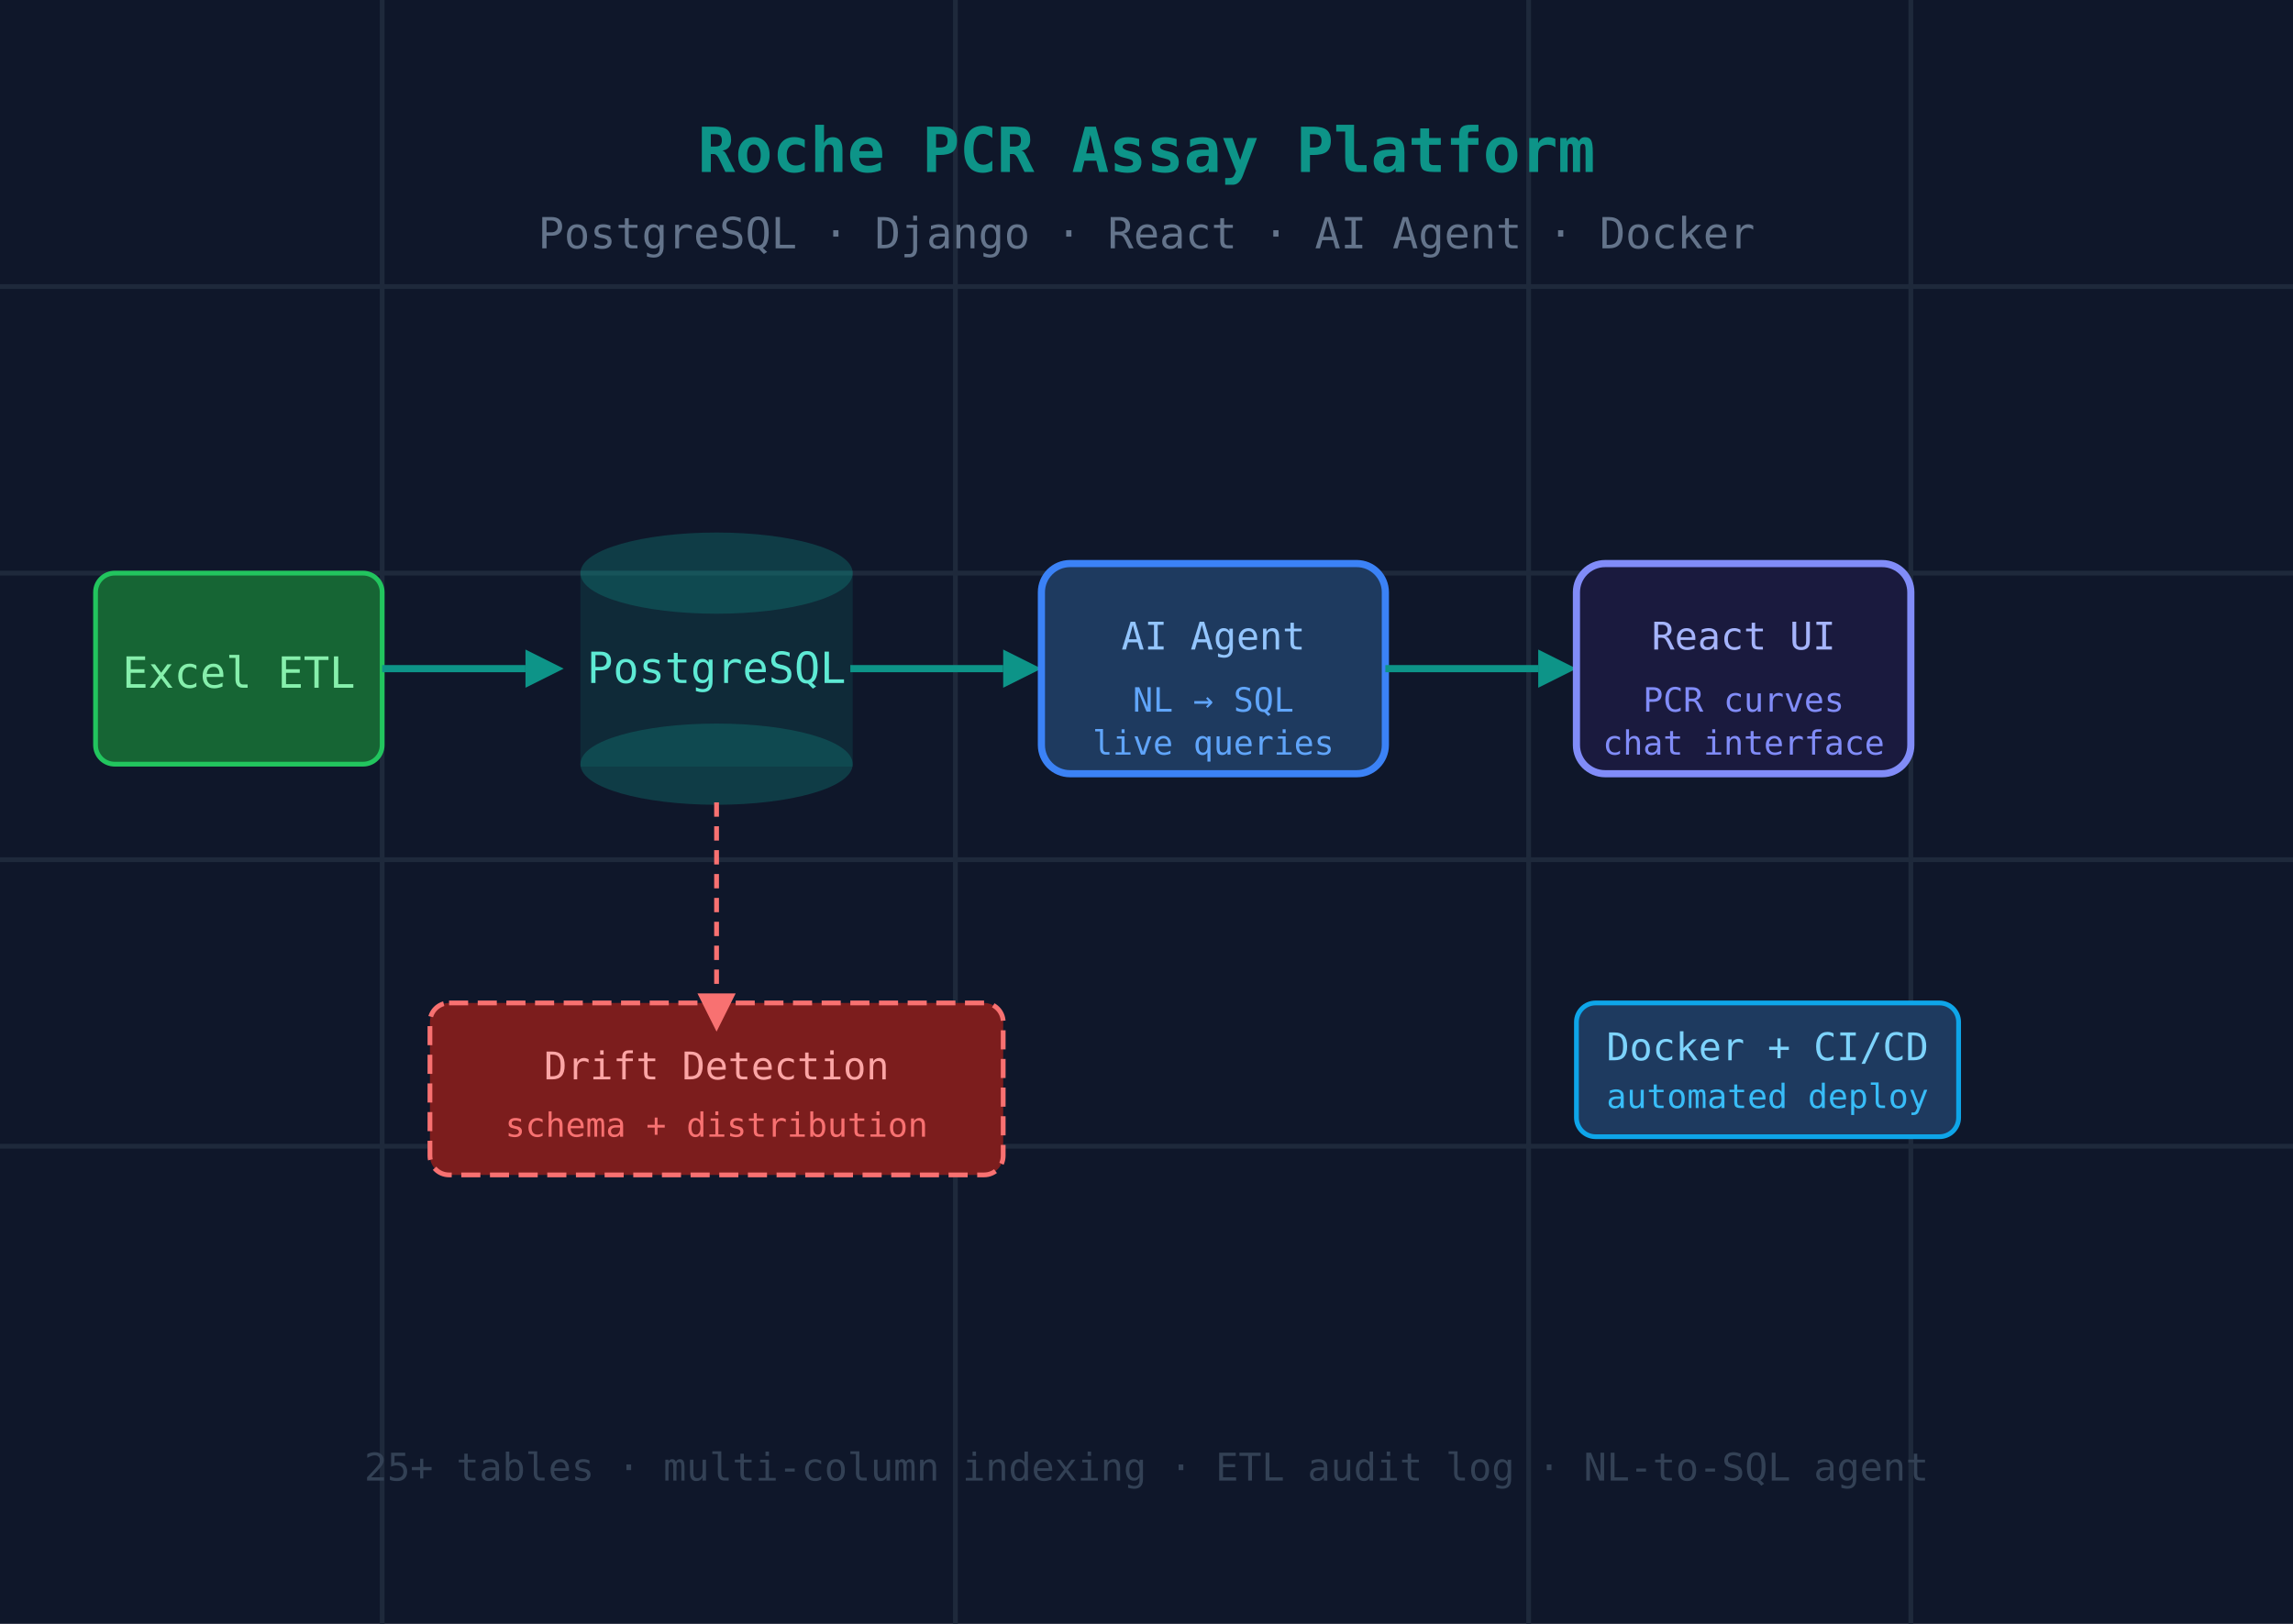
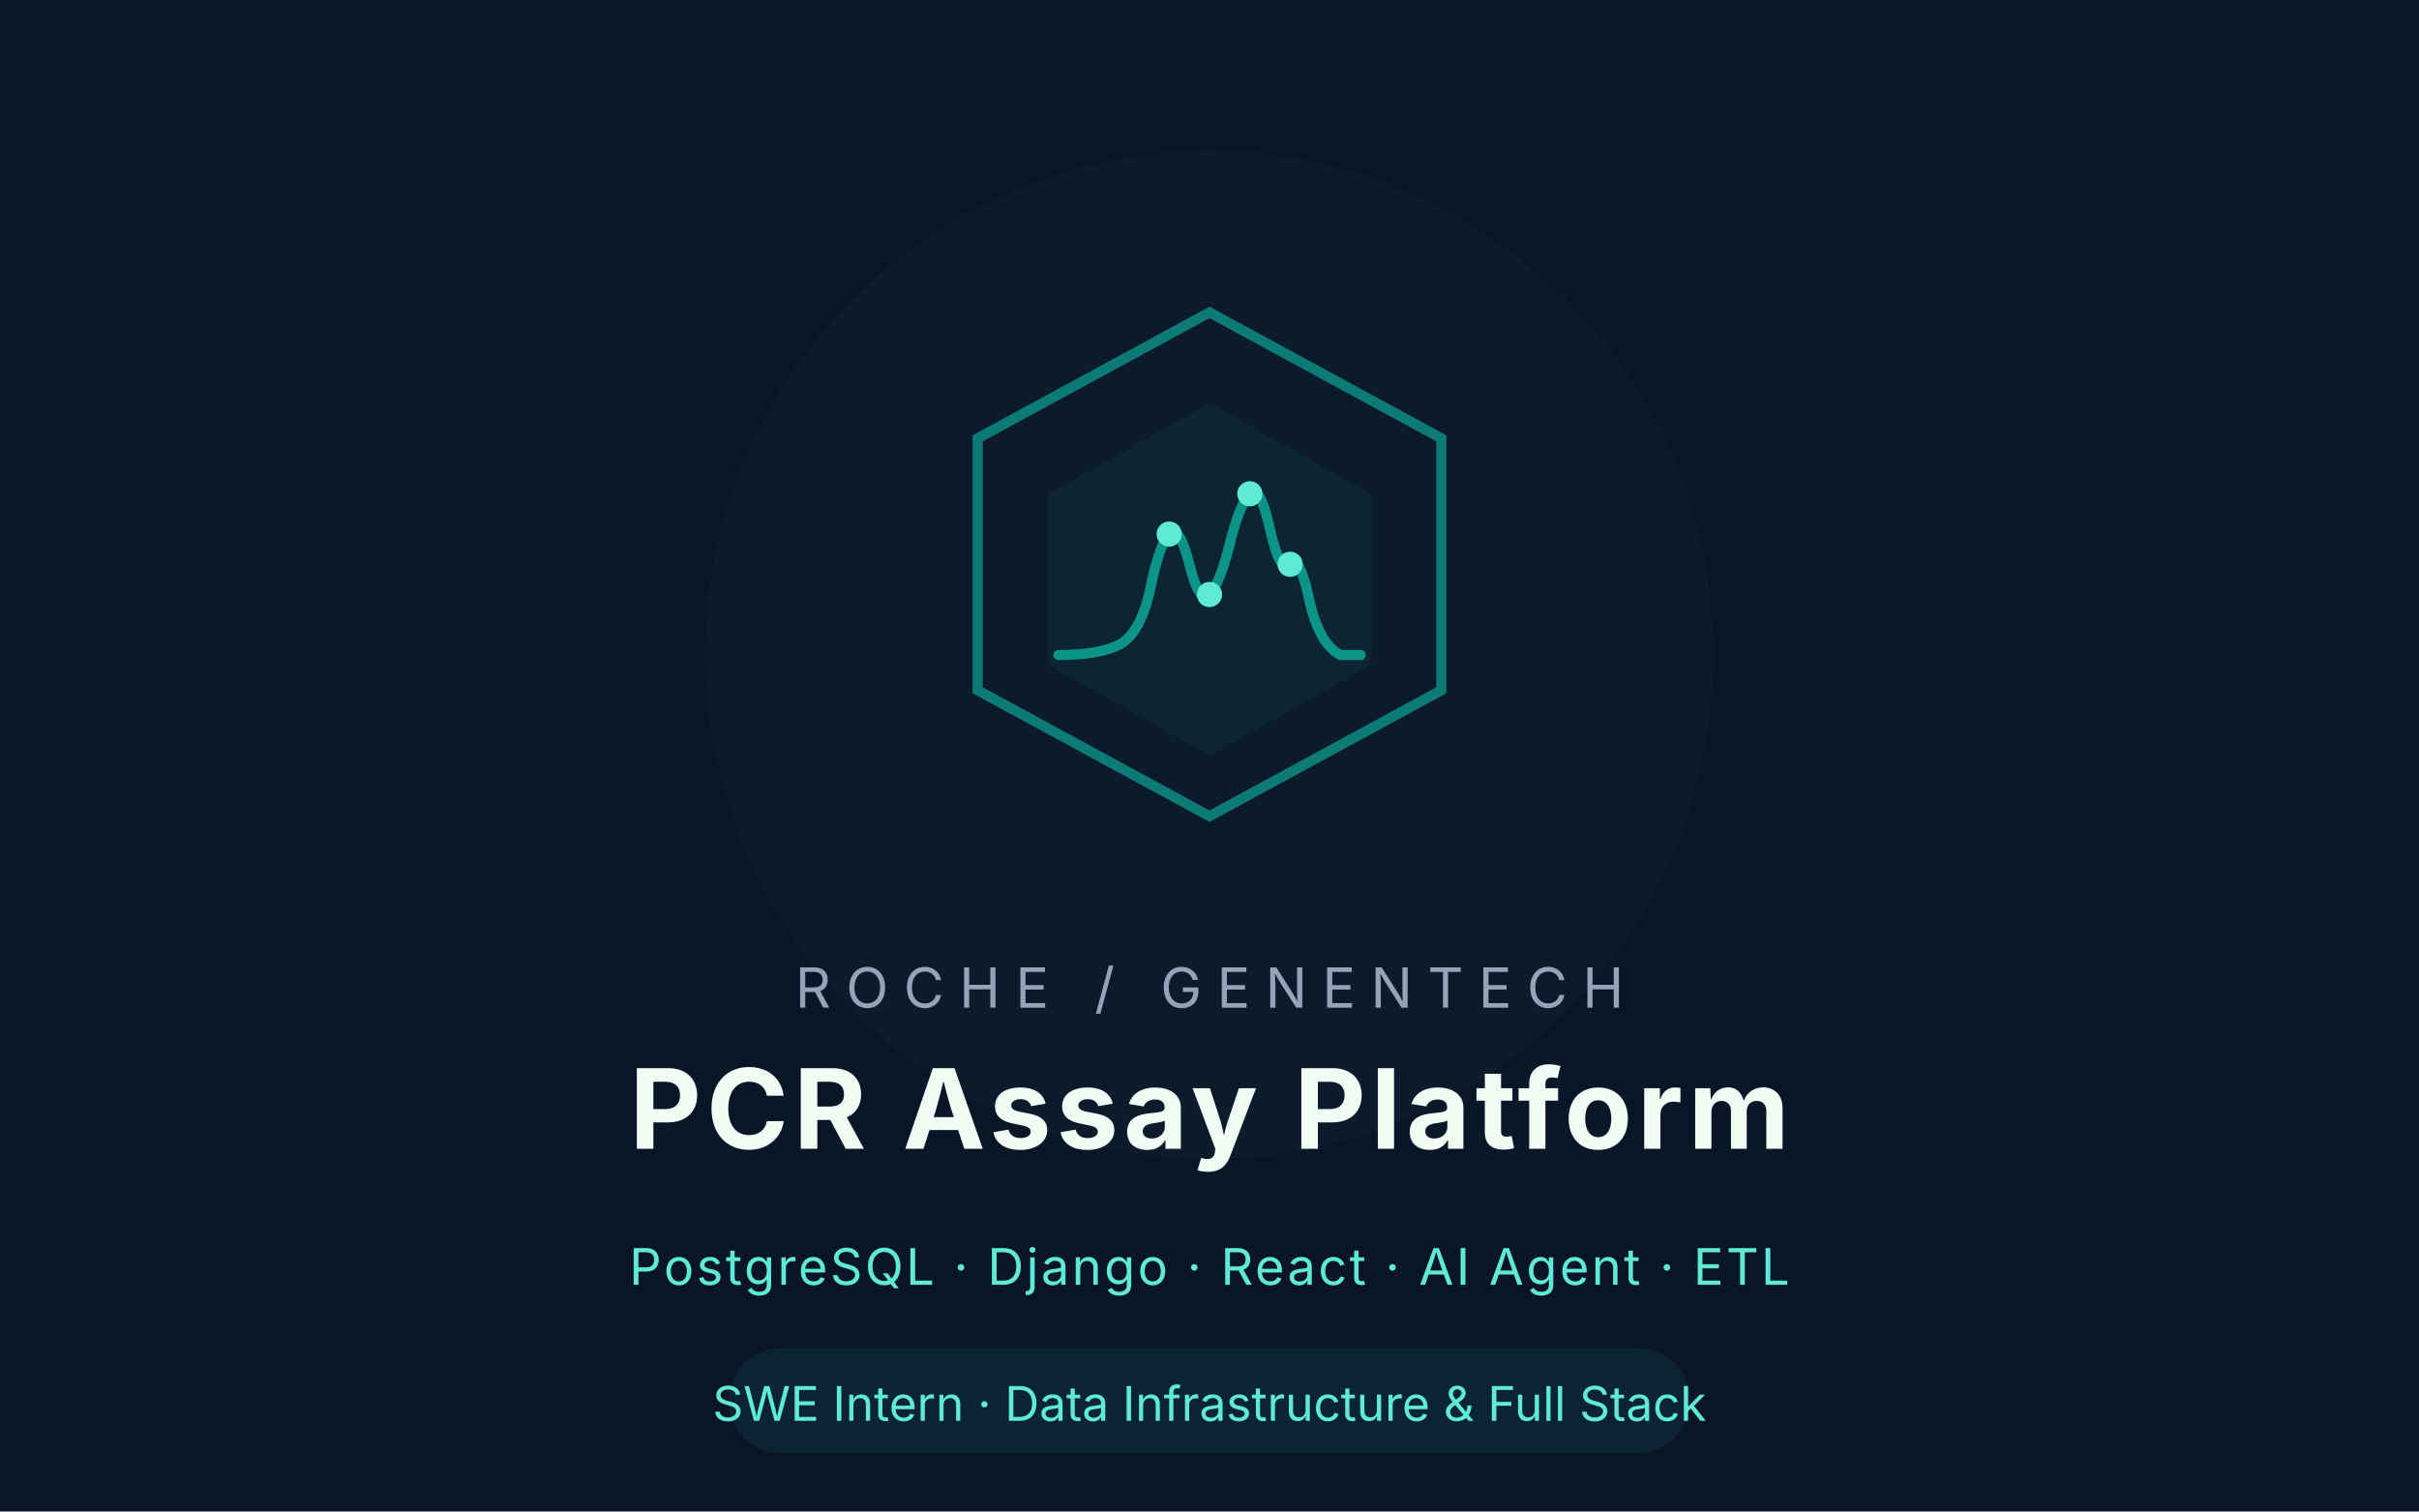
- <svg xmlns="http://www.w3.org/2000/svg" viewBox="0 0 480 340" font-family="monospace">
-   <rect width="480" height="340" fill="#0f172a" />
-   <line x1="0" y1="60" x2="480" y2="60" stroke="#1e293b" stroke-width="1" />
-   <line x1="0" y1="120" x2="480" y2="120" stroke="#1e293b" stroke-width="1" />
-   <line x1="0" y1="180" x2="480" y2="180" stroke="#1e293b" stroke-width="1" />
-   <line x1="0" y1="240" x2="480" y2="240" stroke="#1e293b" stroke-width="1" />
-   <line x1="80" y1="0" x2="80" y2="340" stroke="#1e293b" stroke-width="1" />
-   <line x1="200" y1="0" x2="200" y2="340" stroke="#1e293b" stroke-width="1" />
-   <line x1="320" y1="0" x2="320" y2="340" stroke="#1e293b" stroke-width="1" />
-   <line x1="400" y1="0" x2="400" y2="340" stroke="#1e293b" stroke-width="1" />
-   <rect x="20" y="120" width="60" height="40" rx="4" fill="#166534" stroke="#22c55e" stroke-width="1" />
-   <text x="50" y="144" text-anchor="middle" fill="#86efac" font-size="9">Excel ETL</text>
-   <line x1="80" y1="140" x2="110" y2="140" stroke="#0d9488" stroke-width="1.5" />
-   <polygon points="110,136 118,140 110,144" fill="#0d9488" />
-   <ellipse cx="150" cy="120" rx="28" ry="8" fill="#0d9488" opacity="0.3" stroke="#0d9488" stroke-width="1" />
-   <rect x="122" y="120" width="56" height="40" fill="#0d9488" opacity="0.15" stroke="#0d9488" stroke-width="1" />
-   <ellipse cx="150" cy="160" rx="28" ry="8" fill="#0d9488" opacity="0.3" stroke="#0d9488" stroke-width="1" />
-   <text x="150" y="143" text-anchor="middle" fill="#5eead4" font-size="9">PostgreSQL</text>
-   <line x1="178" y1="140" x2="210" y2="140" stroke="#0d9488" stroke-width="1.5" />
-   <polygon points="210,136 218,140 210,144" fill="#0d9488" />
-   <rect x="218" y="118" width="72" height="44" rx="6" fill="#1e3a5f" stroke="#3b82f6" stroke-width="1.5" />
-   <text x="254" y="136" text-anchor="middle" fill="#93c5fd" font-size="8">AI Agent</text>
-   <text x="254" y="149" text-anchor="middle" fill="#60a5fa" font-size="7">NL → SQL</text>
-   <text x="254" y="158" text-anchor="middle" fill="#60a5fa" font-size="7">live queries</text>
-   <line x1="290" y1="140" x2="322" y2="140" stroke="#0d9488" stroke-width="1.5" />
-   <polygon points="322,136 330,140 322,144" fill="#0d9488" />
-   <rect x="330" y="118" width="70" height="44" rx="6" fill="#1a1a3e" stroke="#818cf8" stroke-width="1.5" />
-   <text x="365" y="136" text-anchor="middle" fill="#a5b4fc" font-size="8">React UI</text>
-   <text x="365" y="149" text-anchor="middle" fill="#818cf8" font-size="7">PCR curves</text>
-   <text x="365" y="158" text-anchor="middle" fill="#818cf8" font-size="7">chat interface</text>
-   <rect x="90" y="210" width="120" height="36" rx="4" fill="#7c1d1d" stroke="#f87171" stroke-width="1" stroke-dasharray="4,2" />
-   <text x="150" y="226" text-anchor="middle" fill="#fca5a5" font-size="8">Drift Detection</text>
-   <text x="150" y="238" text-anchor="middle" fill="#f87171" font-size="7">schema + distribution</text>
-   <line x1="150" y1="168" x2="150" y2="208" stroke="#f87171" stroke-width="1" stroke-dasharray="3,2" />
-   <polygon points="146,208 150,216 154,208" fill="#f87171" />
-   <rect x="330" y="210" width="80" height="28" rx="4" fill="#1e3a5f" stroke="#0ea5e9" stroke-width="1" />
-   <text x="370" y="222" text-anchor="middle" fill="#7dd3fc" font-size="8">Docker + CI/CD</text>
-   <text x="370" y="232" text-anchor="middle" fill="#38bdf8" font-size="7">automated deploy</text>
-   <text x="240" y="36" text-anchor="middle" fill="#0d9488" font-size="13" font-weight="bold">Roche PCR Assay Platform</text>
-   <text x="240" y="52" text-anchor="middle" fill="#64748b" font-size="9">PostgreSQL · Django · React · AI Agent · Docker</text>
-   <text x="240" y="310" text-anchor="middle" fill="#334155" font-size="8">25+ tables · multi-column indexing · ETL audit log · NL-to-SQL agent</text>
+ <svg xmlns="http://www.w3.org/2000/svg" viewBox="0 0 480 300" font-family="system-ui, -apple-system, sans-serif">
+   <rect width="480" height="300" fill="#0a1628" />
+   <circle cx="240" cy="130" r="100" fill="#0d9488" opacity="0.04" />
+   <polygon points="240,62 286,87 286,137 240,162 194,137 194,87" fill="none" stroke="#0d9488" stroke-width="2" opacity="0.8" />
+   <polygon points="240,80 272,98 272,132 240,150 208,132 208,98" fill="#0d9488" opacity="0.08" />
+   <path d="M210 130 Q218 130 222 128 Q226 126 228 118 Q230 108 232 106 Q234 104 236 112 Q238 120 240 118 Q242 116 244 108 Q246 100 248 98 Q250 96 252 105 Q254 114 256 112 Q258 110 260 120 Q262 128 266 130 Q268 130 270 130" fill="none" stroke="#0d9488" stroke-width="2" stroke-linecap="round" />
+   <circle cx="232" cy="106" r="2.5" fill="#5eead4" />
+   <circle cx="240" cy="118" r="2.5" fill="#5eead4" />
+   <circle cx="248" cy="98" r="2.5" fill="#5eead4" />
+   <circle cx="256" cy="112" r="2.5" fill="#5eead4" />
+   <text x="240" y="200" text-anchor="middle" fill="#94a3b8" font-size="11" letter-spacing="3" font-weight="400">ROCHE / GENENTECH</text>
+   <text x="240" y="228" text-anchor="middle" fill="#f0fdf4" font-size="22" font-weight="700" letter-spacing="1">PCR Assay Platform</text>
+   <text x="240" y="255" text-anchor="middle" fill="#5eead4" font-size="10" letter-spacing="0.5">PostgreSQL · Django · React · AI Agent · ETL</text>
+   <rect x="145" y="268" width="190" height="20" rx="10" fill="#0d9488" opacity="0.12" stroke="#0d9488" stroke-width="0.8" />
+   <text x="240" y="282" text-anchor="middle" fill="#5eead4" font-size="9.5">SWE Intern  ·  Data Infrastructure &amp; Full Stack</text>
</svg>
